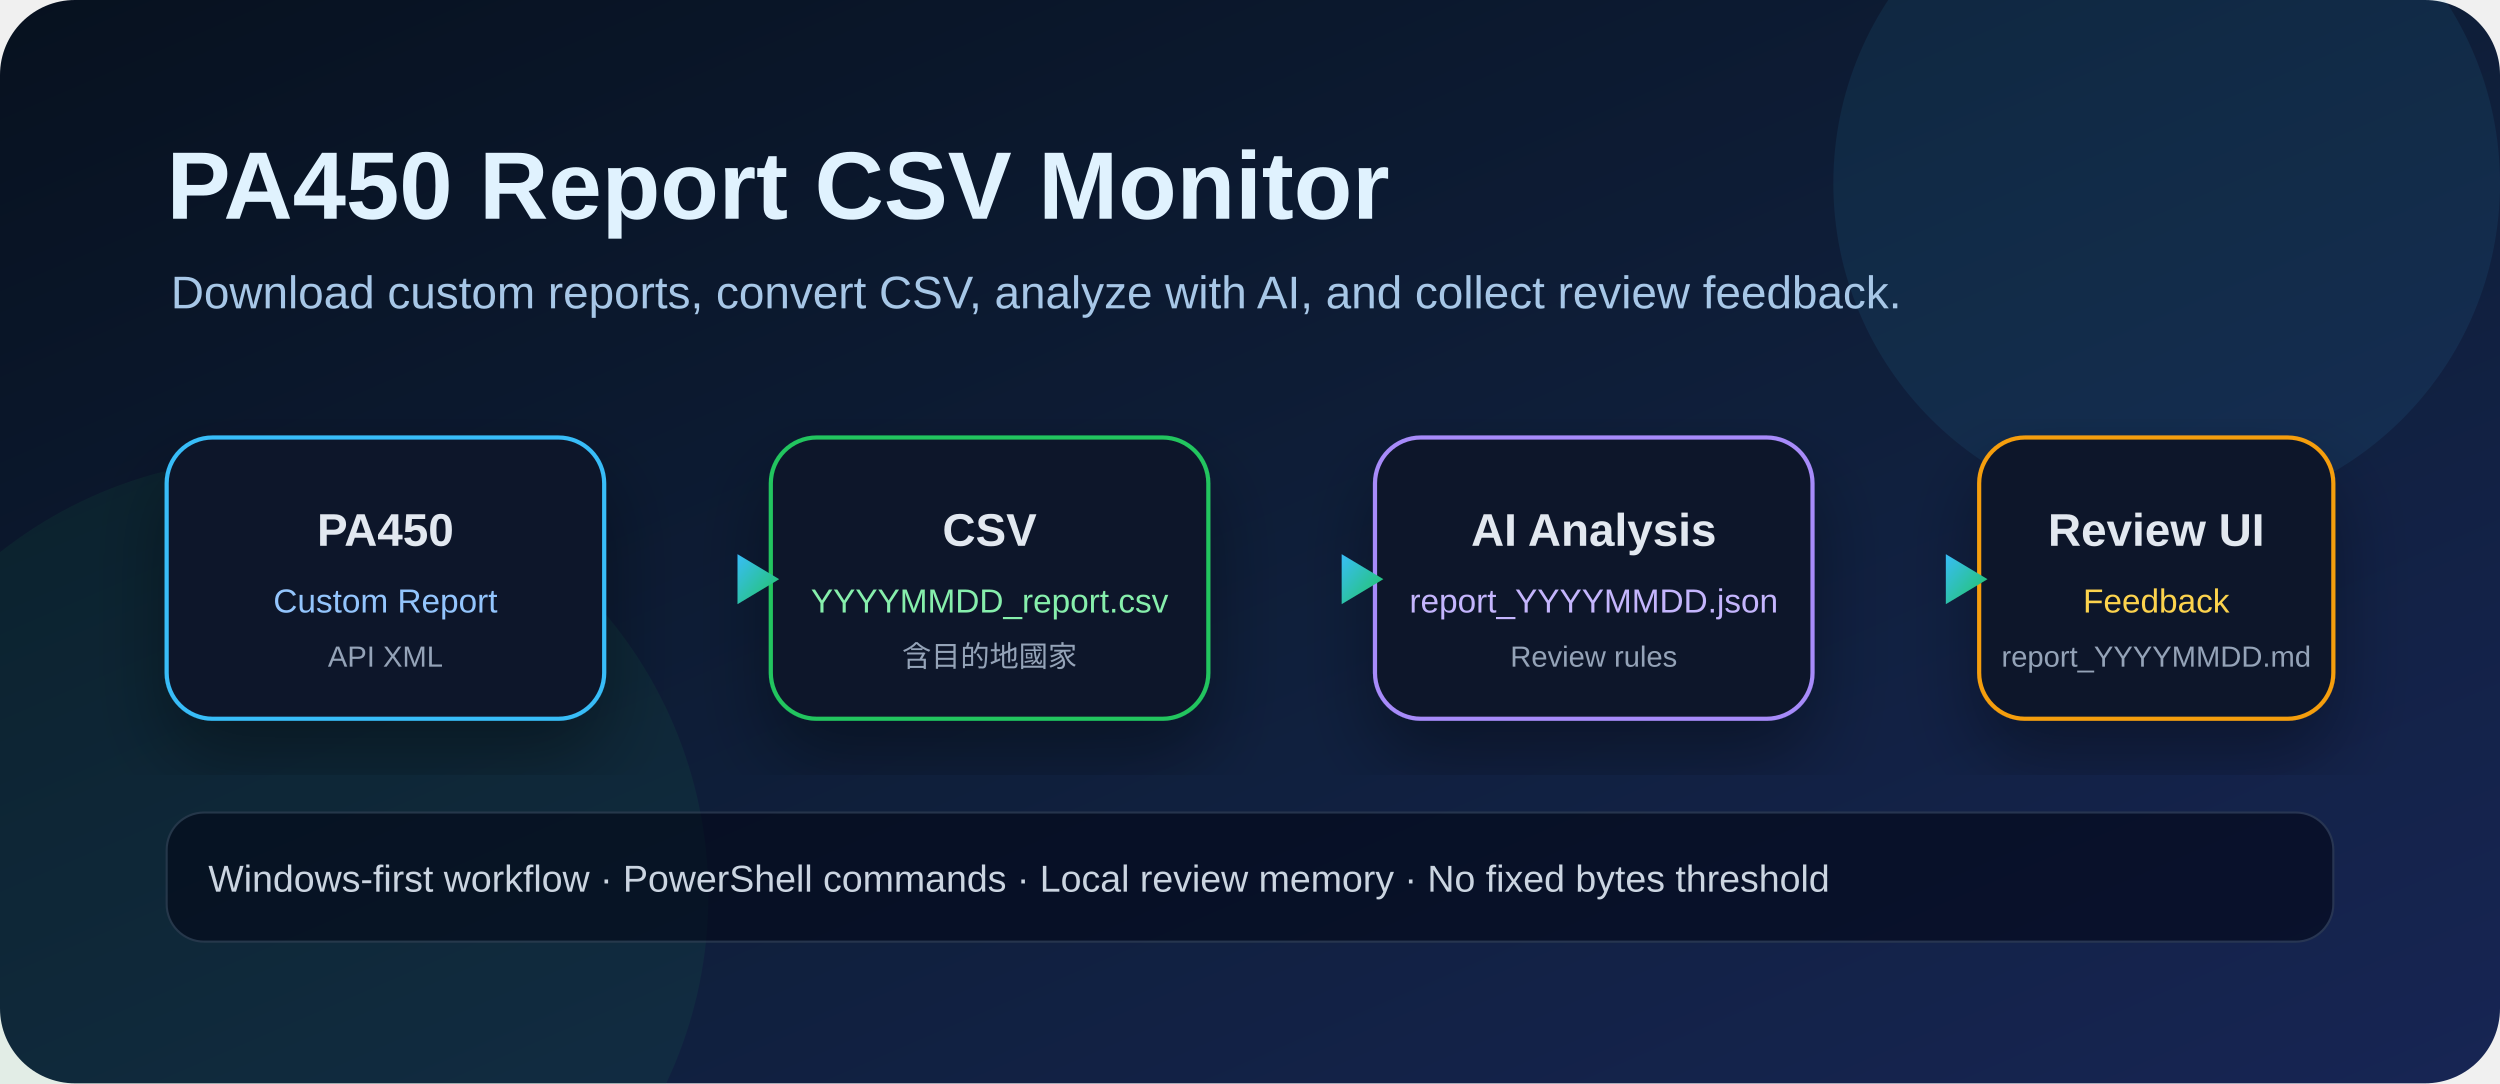
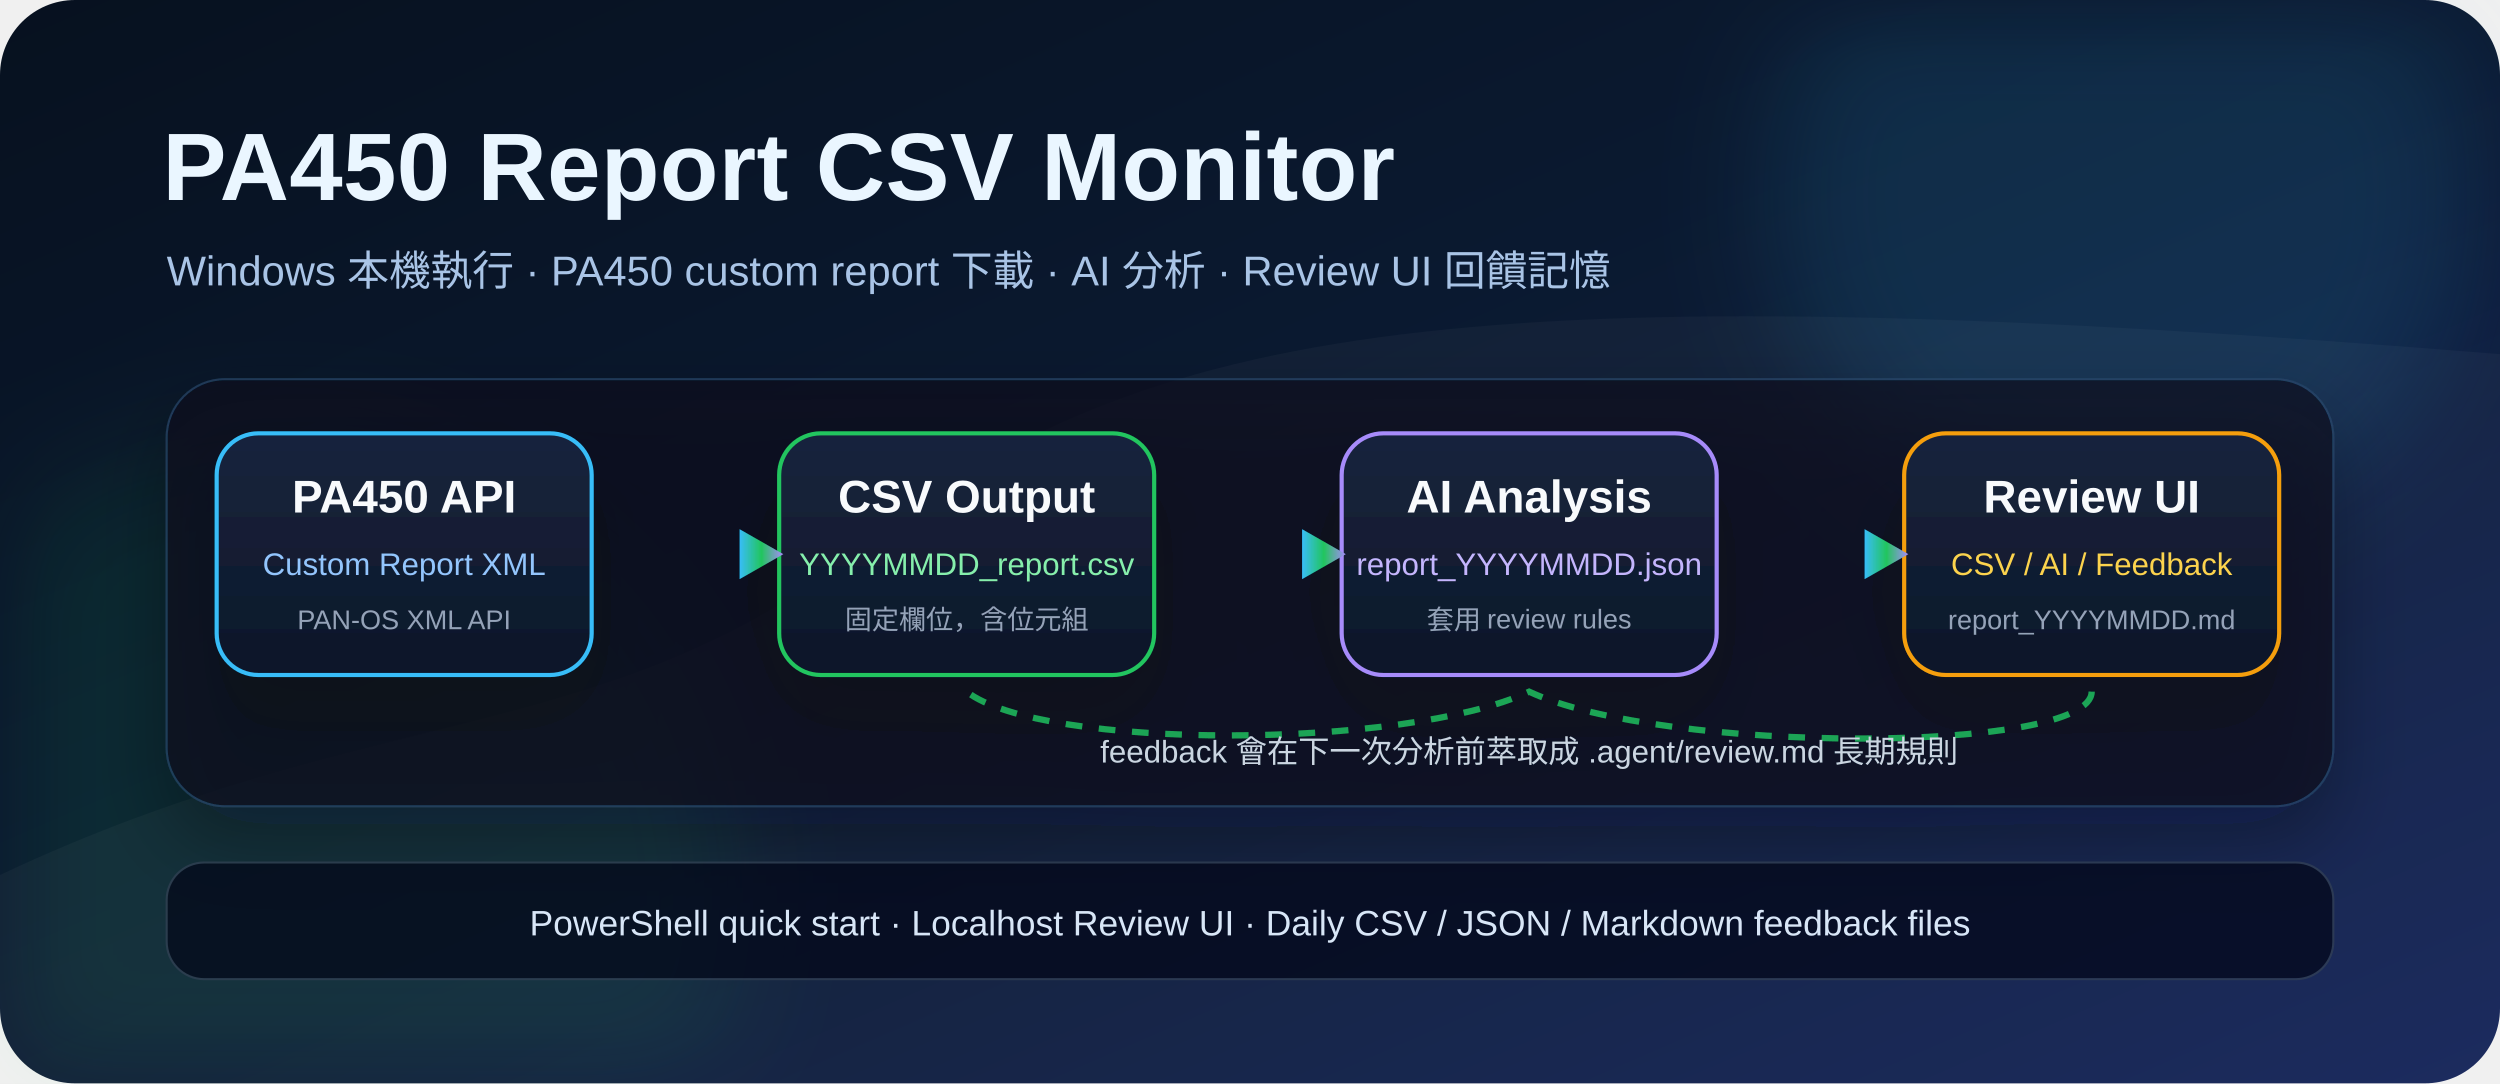
<svg xmlns="http://www.w3.org/2000/svg" width="1200" height="520" viewBox="0 0 1200 520" role="img" aria-labelledby="title desc">
  <defs>
    <linearGradient id="bg" x1="0" y1="0" x2="1" y2="1">
      <stop offset="0" stop-color="#07111f" />
-       <stop offset="0.55" stop-color="#0f1f3b" />
-       <stop offset="1" stop-color="#172554" />
+       <stop offset="0.52" stop-color="#0b1b34" />
+       <stop offset="1" stop-color="#15245a" />
    </linearGradient>
-     <linearGradient id="accent" x1="0" y1="0" x2="1" y2="1">
+     <linearGradient id="card" x1="0" y1="0" x2="0" y2="1">
+       <stop offset="0" stop-color="#17243d" />
+       <stop offset="1" stop-color="#0d1729" />
+     </linearGradient>
+     <linearGradient id="accent" x1="0" y1="0" x2="1" y2="0">
      <stop offset="0" stop-color="#38bdf8" />
-       <stop offset="1" stop-color="#22c55e" />
+       <stop offset="0.5" stop-color="#22c55e" />
+       <stop offset="1" stop-color="#a78bfa" />
    </linearGradient>
-     <filter id="shadow" x="-20%" y="-20%" width="140%" height="140%">
-       <feDropShadow dx="0" dy="18" stdDeviation="18" flood-color="#000000" flood-opacity="0.35" />
+     <filter id="shadow" x="-25%" y="-25%" width="150%" height="150%">
+       <feDropShadow dx="0" dy="18" stdDeviation="18" flood-color="#020617" flood-opacity="0.42" />
+     </filter>
+     <filter id="soft" x="-30%" y="-30%" width="160%" height="160%">
+       <feGaussianBlur stdDeviation="28" />
    </filter>
  </defs>
-   <rect width="1200" height="520" fill="url(#bg)" rx="36" />
-   <circle cx="1040" cy="88" r="160" fill="#38bdf8" opacity="0.08" />
-   <circle cx="130" cy="430" r="210" fill="#22c55e" opacity="0.07" />
-   <text x="80" y="105" fill="#e0f2fe" font-family="Segoe UI, Noto Sans TC, Arial" font-size="46" font-weight="800">PA450 Report CSV Monitor</text>
-   <text x="82" y="148" fill="#a7c7e7" font-family="Segoe UI, Noto Sans TC, Arial" font-size="22">Download custom reports, convert CSV, analyze with AI, and collect review feedback.</text>
-   <g filter="url(#shadow)">
-     <rect x="80" y="210" width="210" height="135" rx="22" fill="#0f172a" stroke="#38bdf8" stroke-width="2" />
-     <text x="185" y="262" text-anchor="middle" fill="#e2e8f0" font-family="Segoe UI, Noto Sans TC, Arial" font-size="22" font-weight="700">PA450</text>
-     <text x="185" y="294" text-anchor="middle" fill="#93c5fd" font-family="Segoe UI, Noto Sans TC, Arial" font-size="16">Custom Report</text>
-     <text x="185" y="320" text-anchor="middle" fill="#94a3b8" font-family="Segoe UI, Noto Sans TC, Arial" font-size="14">API XML</text>
-     <rect x="370" y="210" width="210" height="135" rx="22" fill="#0f172a" stroke="#22c55e" stroke-width="2" />
-     <text x="475" y="262" text-anchor="middle" fill="#e2e8f0" font-family="Segoe UI, Noto Sans TC, Arial" font-size="22" font-weight="700">CSV</text>
-     <text x="475" y="294" text-anchor="middle" fill="#86efac" font-family="Segoe UI, Noto Sans TC, Arial" font-size="16">YYYYMMDD_report.csv</text>
-     <text x="475" y="320" text-anchor="middle" fill="#94a3b8" font-family="Segoe UI, Noto Sans TC, Arial" font-size="14">含目的地國家</text>
-     <rect x="660" y="210" width="210" height="135" rx="22" fill="#0f172a" stroke="#a78bfa" stroke-width="2" />
-     <text x="765" y="262" text-anchor="middle" fill="#e2e8f0" font-family="Segoe UI, Noto Sans TC, Arial" font-size="22" font-weight="700">AI Analysis</text>
-     <text x="765" y="294" text-anchor="middle" fill="#c4b5fd" font-family="Segoe UI, Noto Sans TC, Arial" font-size="16">report_YYYYMMDD.json</text>
-     <text x="765" y="320" text-anchor="middle" fill="#94a3b8" font-family="Segoe UI, Noto Sans TC, Arial" font-size="14">Review rules</text>
-     <rect x="950" y="210" width="170" height="135" rx="22" fill="#0f172a" stroke="#f59e0b" stroke-width="2" />
-     <text x="1035" y="262" text-anchor="middle" fill="#e2e8f0" font-family="Segoe UI, Noto Sans TC, Arial" font-size="22" font-weight="700">Review UI</text>
-     <text x="1035" y="294" text-anchor="middle" fill="#fcd34d" font-family="Segoe UI, Noto Sans TC, Arial" font-size="16">Feedback</text>
-     <text x="1035" y="320" text-anchor="middle" fill="#94a3b8" font-family="Segoe UI, Noto Sans TC, Arial" font-size="14">report_YYYYMMDD.md</text>
+   <rect width="1200" height="520" rx="36" fill="url(#bg)" />
+   <circle cx="1018" cy="94" r="168" fill="#38bdf8" opacity="0.12" filter="url(#soft)" />
+   <circle cx="134" cy="432" r="220" fill="#22c55e" opacity="0.10" filter="url(#soft)" />
+   <path d="M0 420 C180 335 294 360 420 258 C555 150 728 132 1200 170 L1200 520 L0 520 Z" fill="#ffffff" opacity="0.035" />
+   <g font-family="WenQuanYi Zen Hei, Microsoft JhengHei, Noto Sans TC, Segoe UI, Arial, sans-serif">
+     <text x="78" y="96" fill="#eaf6ff" font-size="46" font-weight="900" letter-spacing="0.2">PA450 Report CSV Monitor</text>
+     <text x="80" y="137" fill="#a9c4e6" font-size="20">Windows 本機執行 · PA450 custom report 下載 · AI 分析 · Review UI 回饋記憶</text>
+     <g transform="translate(80 182)" filter="url(#shadow)">
+       <rect width="1040" height="205" rx="28" fill="#07111f" opacity="0.70" stroke="#27466a" />
+       <rect x="24" y="26" width="180" height="116" rx="20" fill="url(#card)" stroke="#38bdf8" stroke-width="2" />
+       <rect x="294" y="26" width="180" height="116" rx="20" fill="url(#card)" stroke="#22c55e" stroke-width="2" />
+       <rect x="564" y="26" width="180" height="116" rx="20" fill="url(#card)" stroke="#a78bfa" stroke-width="2" />
+       <rect x="834" y="26" width="180" height="116" rx="20" fill="url(#card)" stroke="#f59e0b" stroke-width="2" />
+       <g stroke="url(#accent)" stroke-width="5" fill="none" stroke-linecap="round">
+         <path d="M216 84 H282" />
+         <path d="M486 84 H552" />
+         <path d="M756 84 H822" />
+       </g>
+       <g fill="url(#accent)">
+         <path d="M275 72 L296 84 L275 96 Z" />
+         <path d="M545 72 L566 84 L545 96 Z" />
+         <path d="M815 72 L836 84 L815 96 Z" />
+       </g>
+       <text x="114" y="64" text-anchor="middle" fill="#f8fafc" font-size="22" font-weight="800">PA450 API</text>
+       <text x="114" y="94" text-anchor="middle" fill="#93c5fd" font-size="15">Custom Report XML</text>
+       <text x="114" y="120" text-anchor="middle" fill="#94a3b8" font-size="13">PAN-OS XML API</text>
+       <text x="384" y="64" text-anchor="middle" fill="#f8fafc" font-size="22" font-weight="800">CSV Output</text>
+       <text x="384" y="94" text-anchor="middle" fill="#86efac" font-size="15">YYYYMMDD_report.csv</text>
+       <text x="384" y="120" text-anchor="middle" fill="#94a3b8" font-size="13">固定欄位，含位元組</text>
+       <text x="654" y="64" text-anchor="middle" fill="#f8fafc" font-size="22" font-weight="800">AI Analysis</text>
+       <text x="654" y="94" text-anchor="middle" fill="#c4b5fd" font-size="15">report_YYYYMMDD.json</text>
+       <text x="654" y="120" text-anchor="middle" fill="#94a3b8" font-size="13">套用 review rules</text>
+       <text x="924" y="64" text-anchor="middle" fill="#f8fafc" font-size="22" font-weight="800">Review UI</text>
+       <text x="924" y="94" text-anchor="middle" fill="#fcd34d" font-size="15">CSV / AI / Feedback</text>
+       <text x="924" y="120" text-anchor="middle" fill="#94a3b8" font-size="13">report_YYYYMMDD.md</text>
+       <path d="M924 150 C924 180 718 180 654 150 C594 178 420 178 384 150" stroke="#22c55e" stroke-width="3" fill="none" stroke-dasharray="8 8" opacity="0.82" />
+       <text x="654" y="184" text-anchor="middle" fill="#cbd5e1" font-size="15">feedback 會在下一次分析前萃取成 .agent/review.md 長期規則</text>
+     </g>
+     <g transform="translate(80 414)">
+       <rect width="1040" height="56" rx="18" fill="#020617" opacity="0.72" stroke="#334155" />
+       <text x="520" y="35" text-anchor="middle" fill="#d8e6f7" font-size="17">PowerShell quick start · Localhost Review UI · Daily CSV / JSON / Markdown feedback files</text>
+     </g>
  </g>
-   <g stroke="url(#accent)" stroke-width="5" fill="none" stroke-linecap="round" stroke-linejoin="round">
-     <path d="M296 278 H364" />
-     <path d="M586 278 H654" />
-     <path d="M876 278 H944" />
-   </g>
-   <g fill="url(#accent)">
-     <path d="M354 266 L374 278 L354 290 Z" />
-     <path d="M644 266 L664 278 L644 290 Z" />
-     <path d="M934 266 L954 278 L934 290 Z" />
-   </g>
-   <rect x="80" y="390" width="1040" height="62" rx="18" fill="#020617" opacity="0.62" stroke="#334155" />
-   <text x="100" y="428" fill="#cbd5e1" font-family="Segoe UI, Noto Sans TC, Arial" font-size="18">Windows-first workflow · PowerShell commands · Local review memory · No fixed bytes threshold</text>
</svg>
